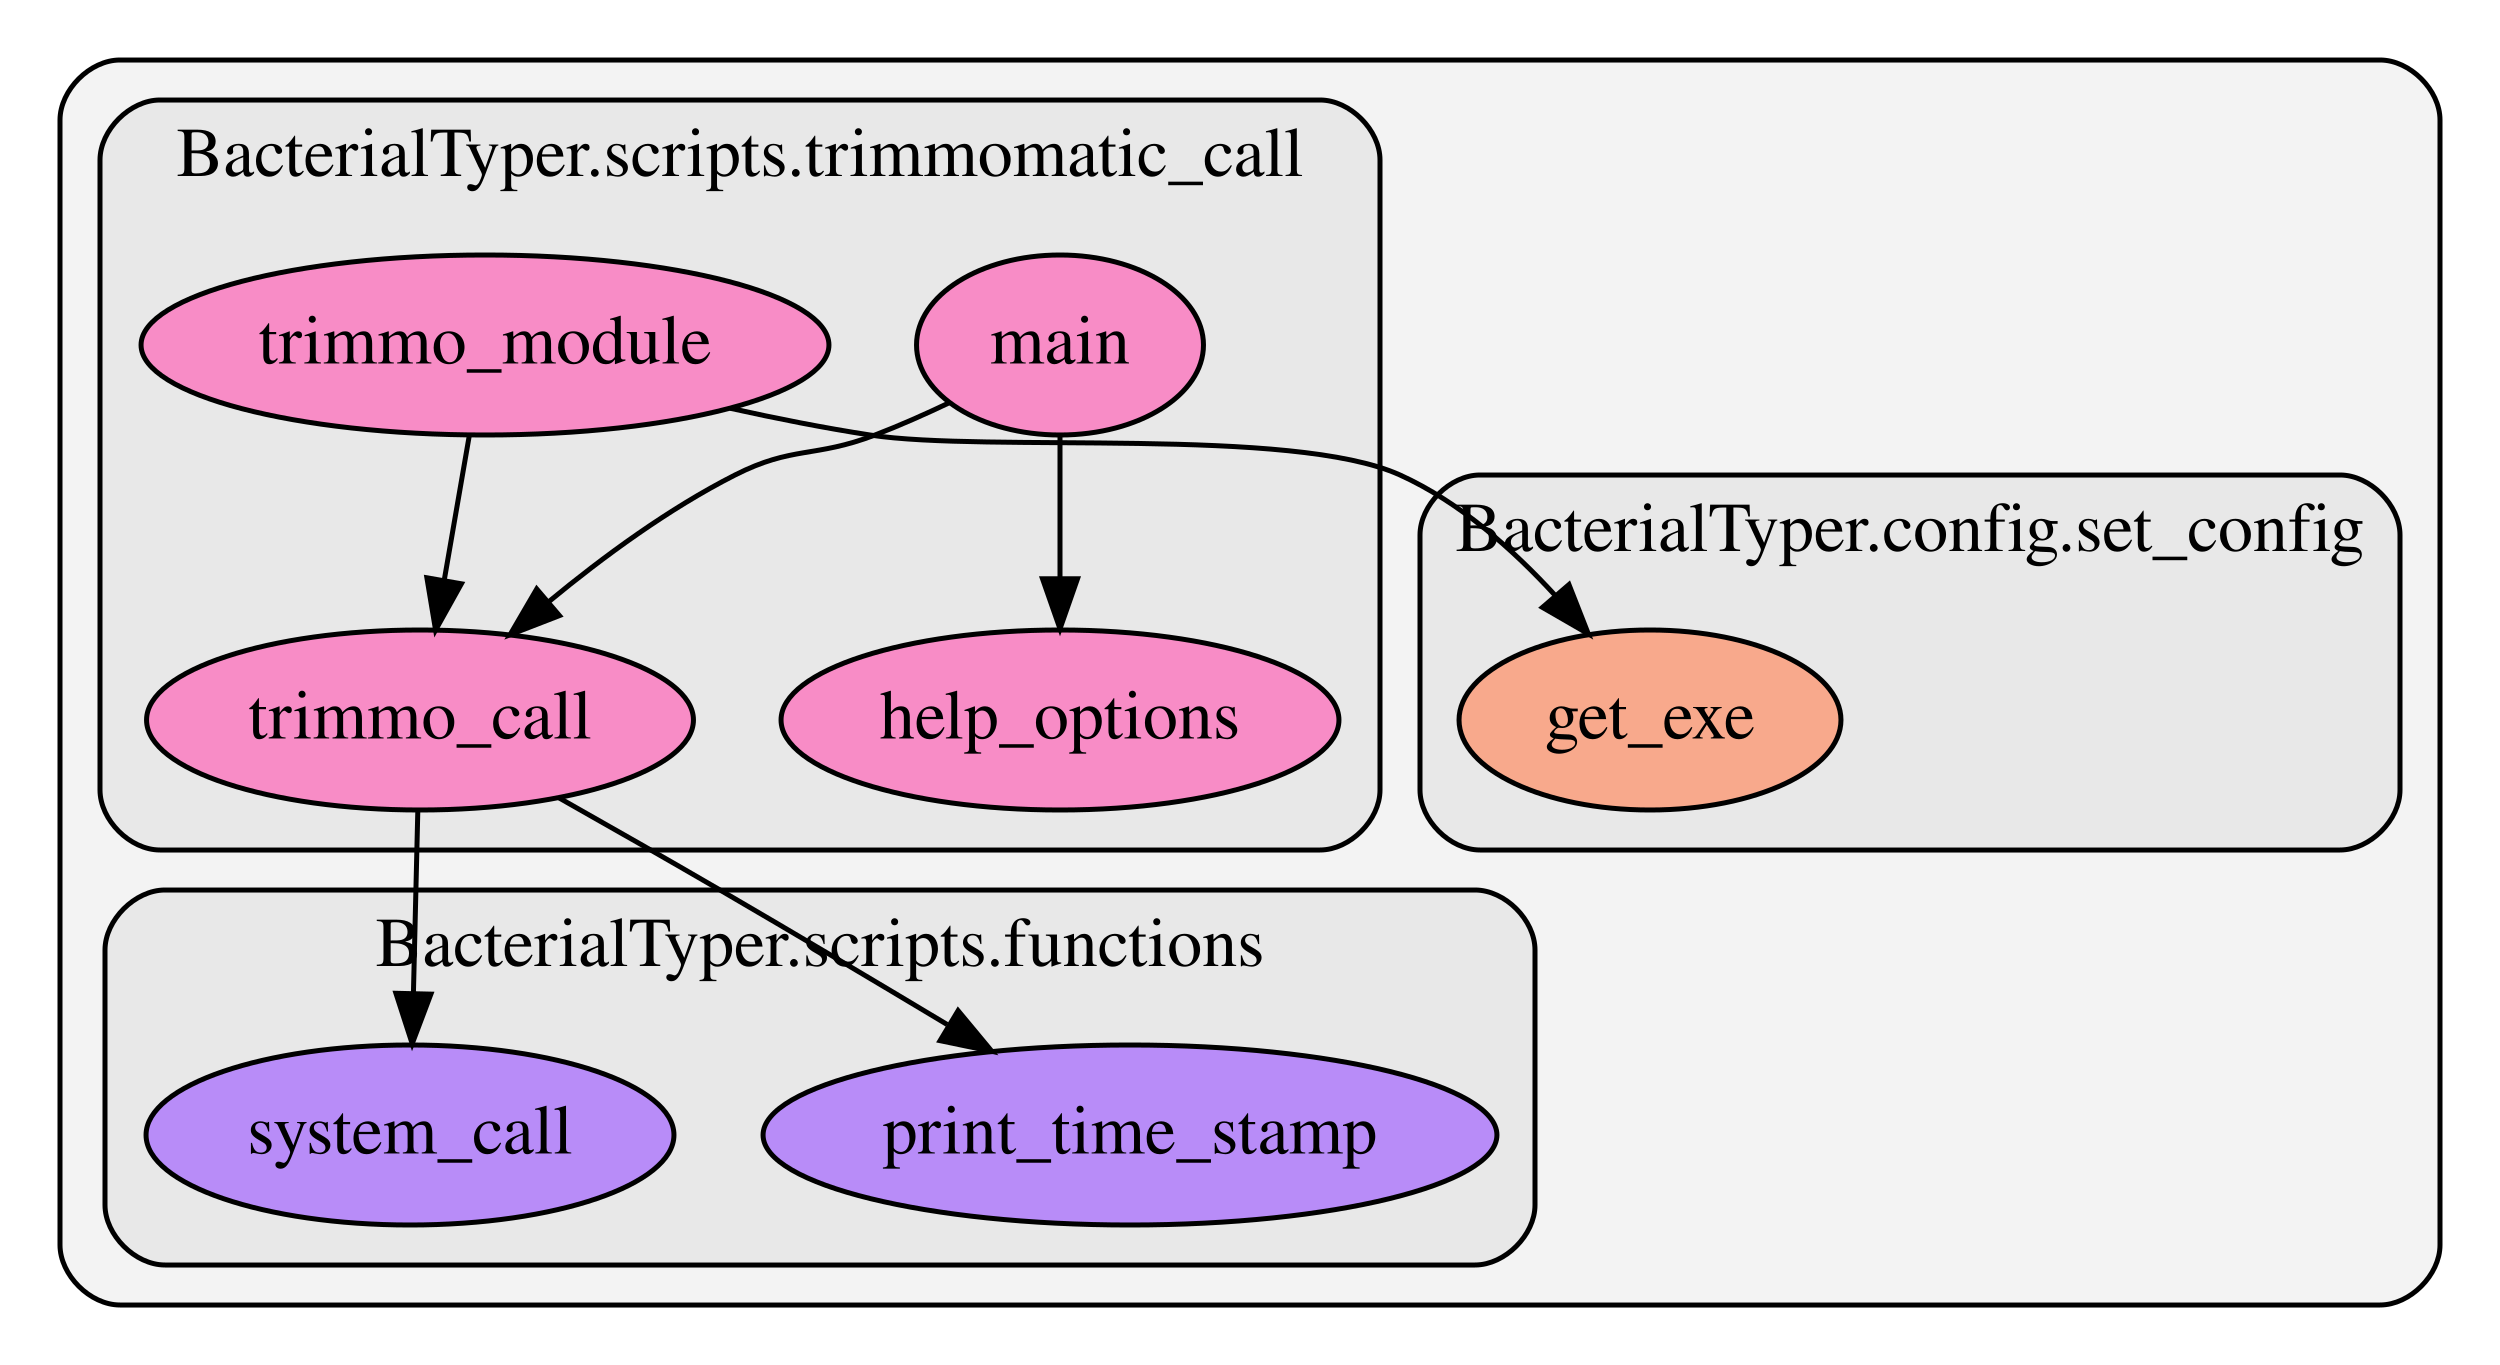
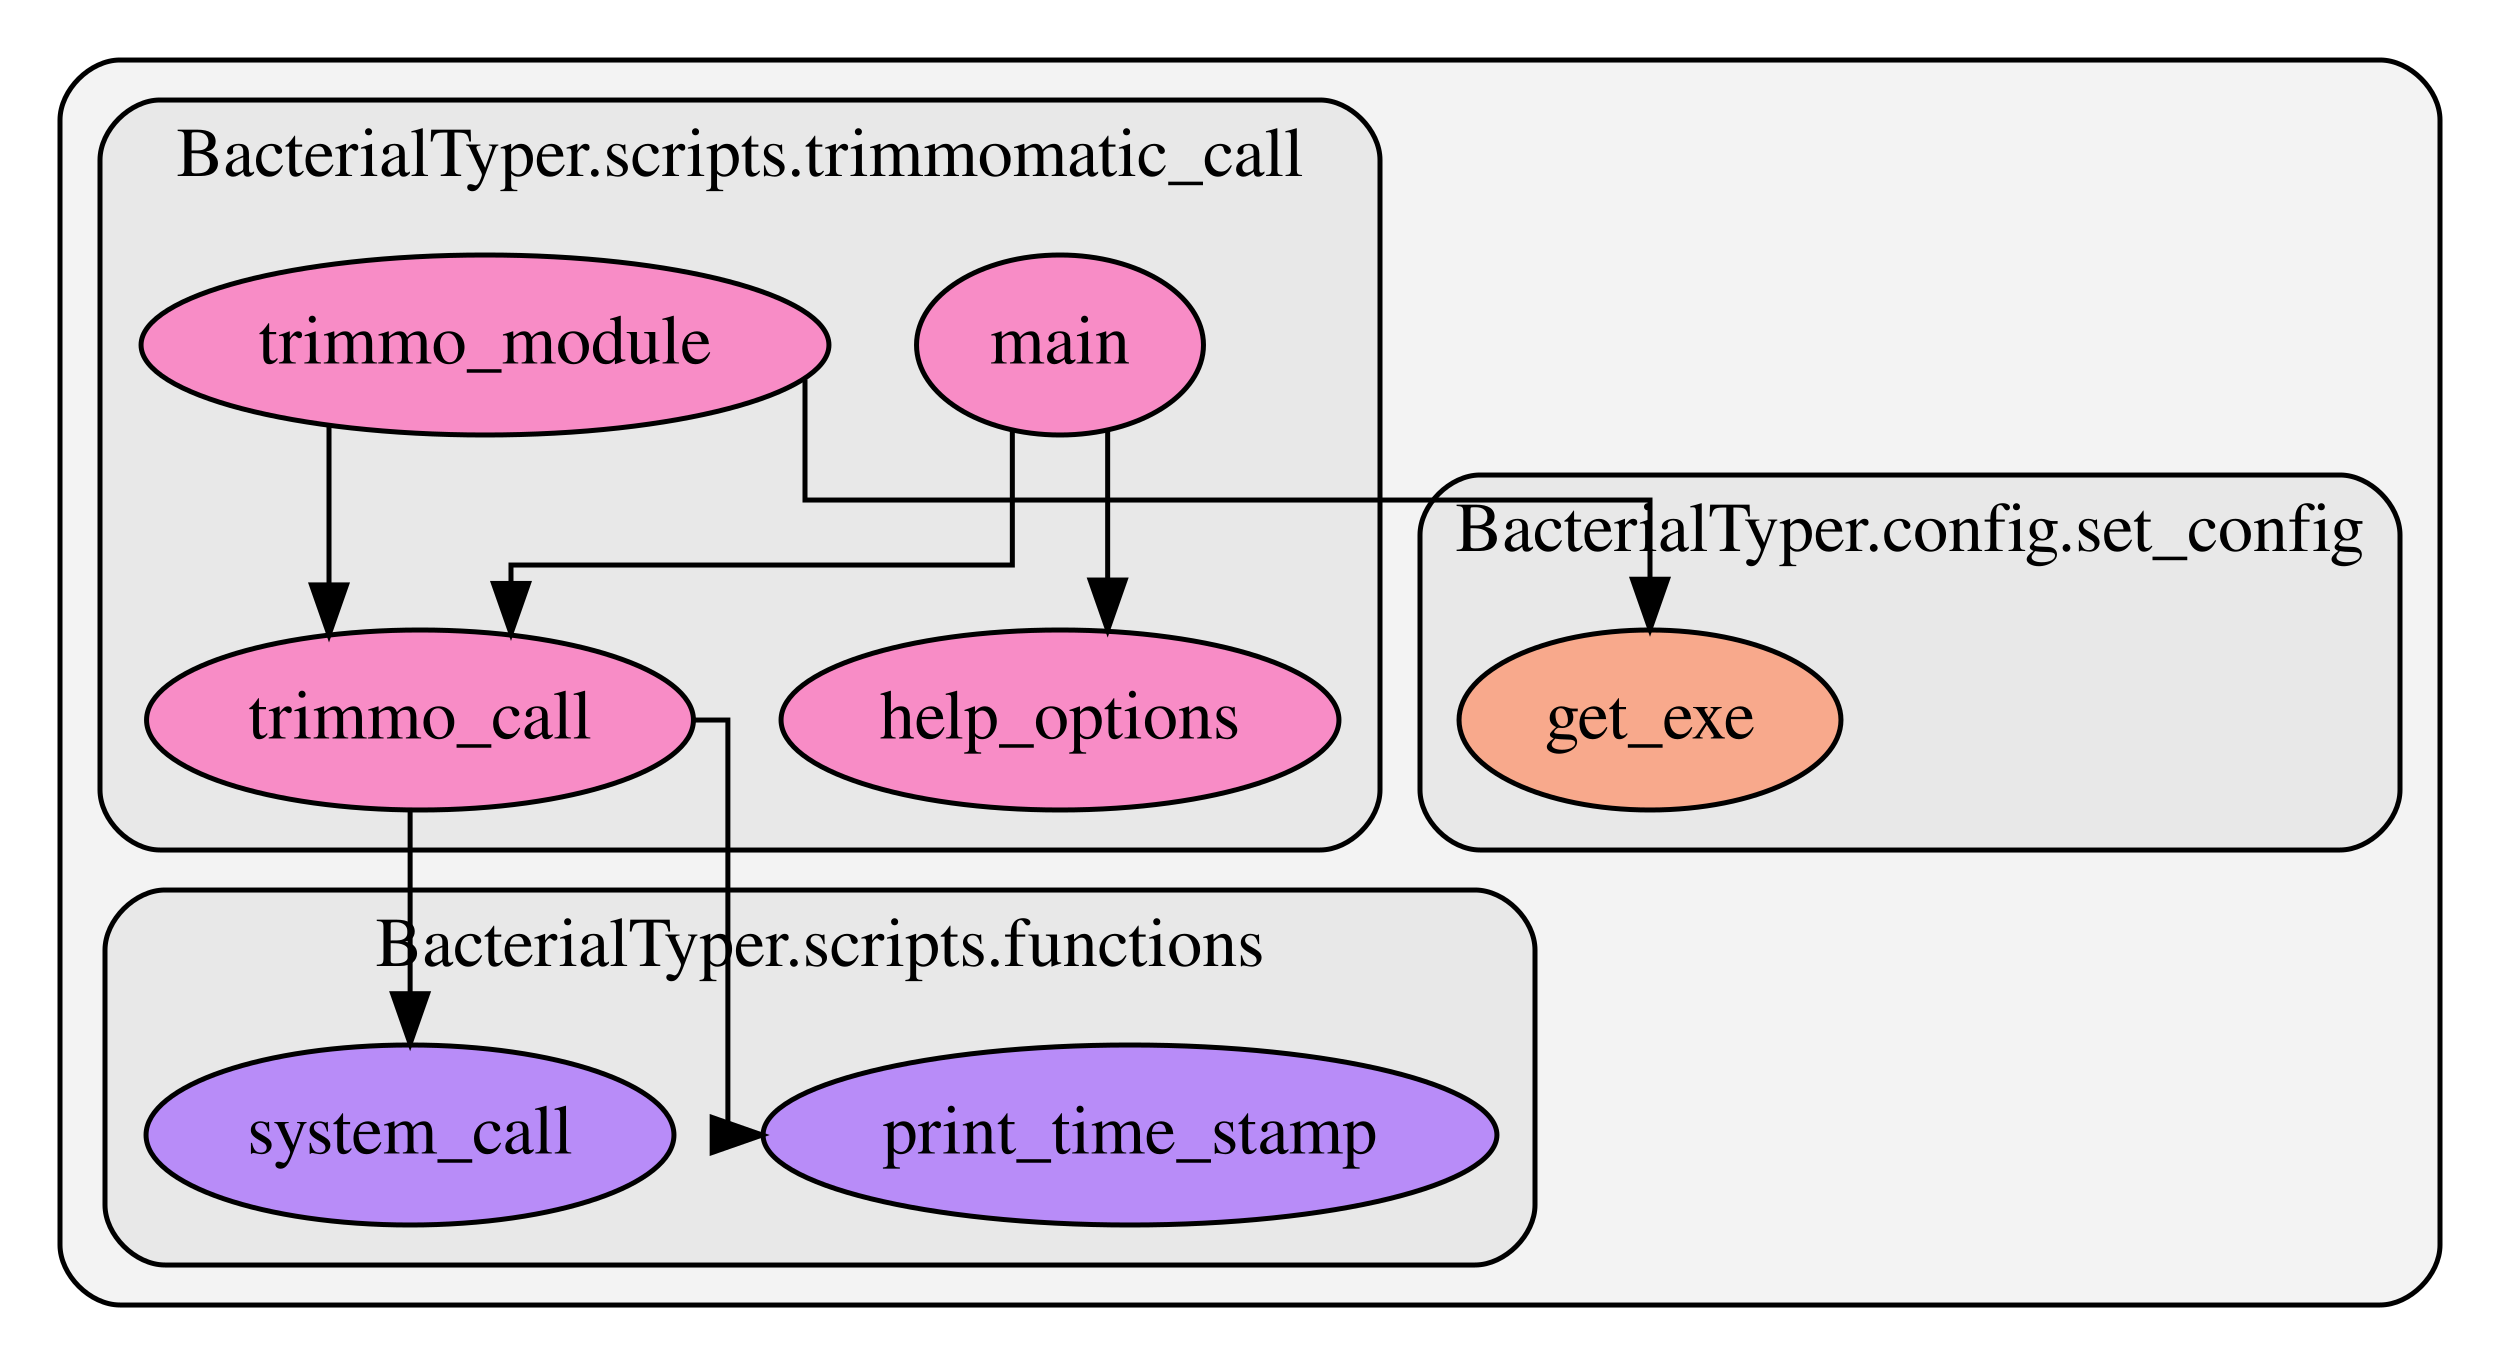
<svg xmlns="http://www.w3.org/2000/svg" width="500pt" height="273pt" viewBox="0.00 0.00 500.00 273.00">
  <g id="graph0" class="graph" transform="scale(1 1) rotate(0) translate(4 269)">
    <polygon fill="#ffffff" stroke="transparent" points="-4,4 -4,-269 496,-269 496,4 -4,4" />
    <g id="clust1" class="cluster">
      <path fill="#808080" fill-opacity="0.094" stroke="#000000" d="M20,-8C20,-8 472,-8 472,-8 478,-8 484,-14 484,-20 484,-20 484,-245 484,-245 484,-251 478,-257 472,-257 472,-257 20,-257 20,-257 14,-257 8,-251 8,-245 8,-245 8,-20 8,-20 8,-14 14,-8 20,-8" />
    </g>
    <g id="clust2" class="cluster">
      <path fill="#808080" fill-opacity="0.094" stroke="#000000" d="M292,-99C292,-99 464,-99 464,-99 470,-99 476,-105 476,-111 476,-111 476,-162 476,-162 476,-168 470,-174 464,-174 464,-174 292,-174 292,-174 286,-174 280,-168 280,-162 280,-162 280,-111 280,-111 280,-105 286,-99 292,-99" />
      <text text-anchor="middle" x="378" y="-158.8" font-family="Times,serif" font-size="14.00" fill="#000000">BacterialTyper.config.set_config</text>
    </g>
    <g id="clust3" class="cluster">
      <path fill="#808080" fill-opacity="0.094" stroke="#000000" d="M29,-16C29,-16 291,-16 291,-16 297,-16 303,-22 303,-28 303,-28 303,-79 303,-79 303,-85 297,-91 291,-91 291,-91 29,-91 29,-91 23,-91 17,-85 17,-79 17,-79 17,-28 17,-28 17,-22 23,-16 29,-16" />
      <text text-anchor="middle" x="160" y="-75.8" font-family="Times,serif" font-size="14.00" fill="#000000">BacterialTyper.scripts.functions</text>
    </g>
    <g id="clust4" class="cluster">
      <path fill="#808080" fill-opacity="0.094" stroke="#000000" d="M28,-99C28,-99 260,-99 260,-99 266,-99 272,-105 272,-111 272,-111 272,-237 272,-237 272,-243 266,-249 260,-249 260,-249 28,-249 28,-249 22,-249 16,-243 16,-237 16,-237 16,-111 16,-111 16,-105 22,-99 28,-99" />
      <text text-anchor="middle" x="144" y="-233.8" font-family="Times,serif" font-size="14.00" fill="#000000">BacterialTyper.scripts.trimmomatic_call</text>
    </g>
    <g id="node1" class="node">
      <ellipse fill="#ff8e65" fill-opacity="0.698" stroke="#000000" cx="326" cy="-125" rx="38.194" ry="18" />
      <text text-anchor="middle" x="326" y="-121.3" font-family="Times,serif" font-size="14.00" fill="#000000">get_exe</text>
    </g>
    <g id="node2" class="node">
      <ellipse fill="#a365ff" fill-opacity="0.698" stroke="#000000" cx="222" cy="-42" rx="73.387" ry="18" />
      <text text-anchor="middle" x="222" y="-38.3" font-family="Times,serif" font-size="14.00" fill="#000000">print_time_stamp</text>
    </g>
    <g id="node3" class="node">
      <ellipse fill="#a365ff" fill-opacity="0.698" stroke="#000000" cx="78" cy="-42" rx="52.791" ry="18" />
      <text text-anchor="middle" x="78" y="-38.3" font-family="Times,serif" font-size="14.00" fill="#000000">system_call</text>
    </g>
    <g id="node4" class="node">
      <ellipse fill="#ff65b7" fill-opacity="0.698" stroke="#000000" cx="208" cy="-125" rx="55.79" ry="18" />
      <text text-anchor="middle" x="208" y="-121.3" font-family="Times,serif" font-size="14.00" fill="#000000">help_options</text>
    </g>
    <g id="node5" class="node">
      <ellipse fill="#ff65b7" fill-opacity="0.698" stroke="#000000" cx="208" cy="-200" rx="28.695" ry="18" />
      <text text-anchor="middle" x="208" y="-196.3" font-family="Times,serif" font-size="14.00" fill="#000000">main</text>
    </g>
-     <g id="edge5" class="edge">
-       <path fill="none" stroke="#000000" d="M208,-181.845C208,-173.34 208,-163.008 208,-153.496" />
-       <polygon fill="#000000" stroke="#000000" points="211.5,-153.248 208,-143.248 204.5,-153.248 211.5,-153.248" />
+     <g id="edge6" class="edge">
+       <path fill="none" stroke="#000000" d="M217.532,-182.981C217.532,-182.981 217.532,-152.997 217.532,-152.997" />
+       <polygon fill="#000000" stroke="#000000" points="221.033,-152.997 217.532,-142.997 214.033,-152.997 221.033,-152.997" />
    </g>
    <g id="node6" class="node">
      <ellipse fill="#ff65b7" fill-opacity="0.698" stroke="#000000" cx="80" cy="-125" rx="54.691" ry="18" />
      <text text-anchor="middle" x="80" y="-121.3" font-family="Times,serif" font-size="14.00" fill="#000000">trimmo_call</text>
    </g>
-     <g id="edge6" class="edge">
-       <path fill="none" stroke="#000000" d="M185.973,-188.508C181.111,-186.191 175.937,-183.889 171,-182 158.913,-177.374 154.541,-179.858 143,-174 129.806,-167.304 116.658,-157.668 105.813,-148.711" />
-       <polygon fill="#000000" stroke="#000000" points="107.886,-145.879 98.006,-142.053 103.344,-151.205 107.886,-145.879" />
+     <g id="edge5" class="edge">
+       <path fill="none" stroke="#000000" d="M198.468,-182.863C198.468,-170.508 198.468,-156 198.468,-156 198.468,-156 98.198,-156 98.198,-156 98.198,-156 98.198,-152.313 98.198,-152.313" />
+       <polygon fill="#000000" stroke="#000000" points="101.698,-152.313 98.198,-142.313 94.698,-152.313 101.698,-152.313" />
+     </g>
+     <g id="edge4" class="edge">
+       <path fill="none" stroke="#000000" d="M134.986,-125C139.035,-125 141.576,-125 141.576,-125 141.576,-125 141.576,-42 141.576,-42 141.576,-42 142.262,-42 142.262,-42" />
+       <polygon fill="#000000" stroke="#000000" points="138.433,-45.5 148.433,-42 138.433,-38.5 138.433,-45.5" />
    </g>
    <g id="edge3" class="edge">
-       <path fill="none" stroke="#000000" d="M107.857,-109.391C118.005,-103.658 129.549,-97.083 140,-91 154.932,-82.309 171.291,-72.577 185.443,-64.09" />
-       <polygon fill="#000000" stroke="#000000" points="187.617,-66.867 194.386,-58.717 184.012,-60.867 187.617,-66.867" />
-     </g>
-     <g id="edge4" class="edge">
-       <path fill="none" stroke="#000000" d="M79.566,-106.99C79.308,-96.296 78.976,-82.499 78.684,-70.371" />
-       <polygon fill="#000000" stroke="#000000" points="82.18,-70.174 78.44,-60.261 75.182,-70.343 82.18,-70.174" />
+       <path fill="none" stroke="#000000" d="M78.025,-106.99C78.025,-106.99 78.025,-70.261 78.025,-70.261" />
+       <polygon fill="#000000" stroke="#000000" points="81.525,-70.261 78.025,-60.261 74.525,-70.261 81.525,-70.261" />
    </g>
    <g id="node7" class="node">
      <ellipse fill="#ff65b7" fill-opacity="0.698" stroke="#000000" cx="93" cy="-200" rx="68.788" ry="18" />
      <text text-anchor="middle" x="93" y="-196.3" font-family="Times,serif" font-size="14.00" fill="#000000">trimmo_module</text>
    </g>
+     <g id="edge2" class="edge">
+       <path fill="none" stroke="#000000" d="M156.999,-193.12C156.999,-183.987 156.999,-169 156.999,-169 156.999,-169 326,-169 326,-169 326,-169 326,-153.15 326,-153.15" />
+       <polygon fill="#000000" stroke="#000000" points="329.5,-153.15 326,-143.15 322.5,-153.151 329.5,-153.15" />
+     </g>
    <g id="edge1" class="edge">
-       <path fill="none" stroke="#000000" d="M142.072,-187.338C151.302,-185.296 160.909,-183.397 170,-182 193.348,-178.412 254.482,-183.747 276,-174 287.936,-168.593 298.687,-159.05 307.133,-149.813" />
-       <polygon fill="#000000" stroke="#000000" points="309.794,-152.087 313.662,-142.224 304.487,-147.522 309.794,-152.087" />
-     </g>
-     <g id="edge2" class="edge">
-       <path fill="none" stroke="#000000" d="M89.853,-181.845C88.352,-173.185 86.522,-162.63 84.849,-152.977" />
-       <polygon fill="#000000" stroke="#000000" points="88.275,-152.244 83.118,-142.988 81.377,-153.439 88.275,-152.244" />
+       <path fill="none" stroke="#000000" d="M61.802,-183.726C61.802,-183.726 61.802,-152.023 61.802,-152.023" />
+       <polygon fill="#000000" stroke="#000000" points="65.302,-152.023 61.802,-142.023 58.302,-152.023 65.302,-152.023" />
    </g>
  </g>
</svg>
